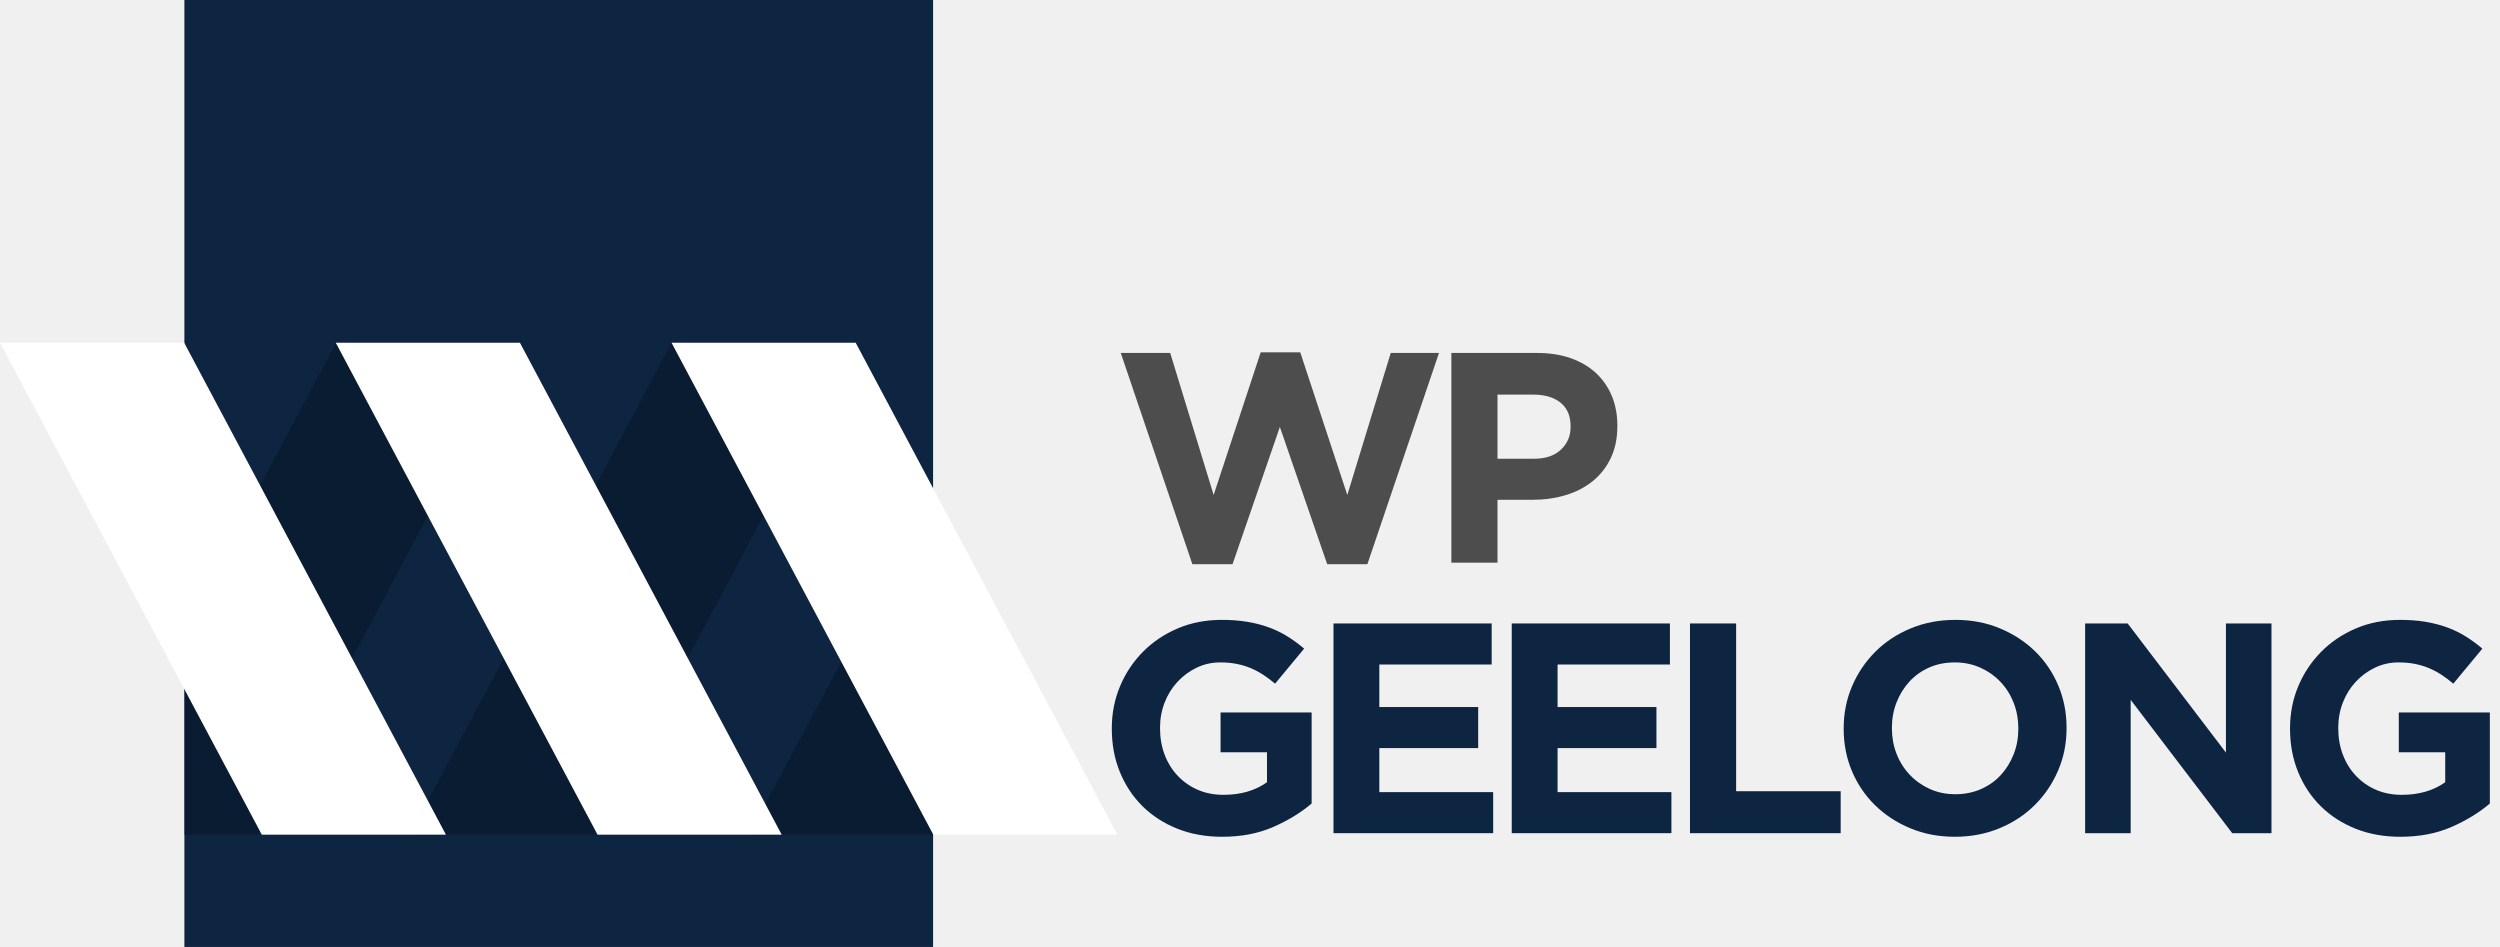
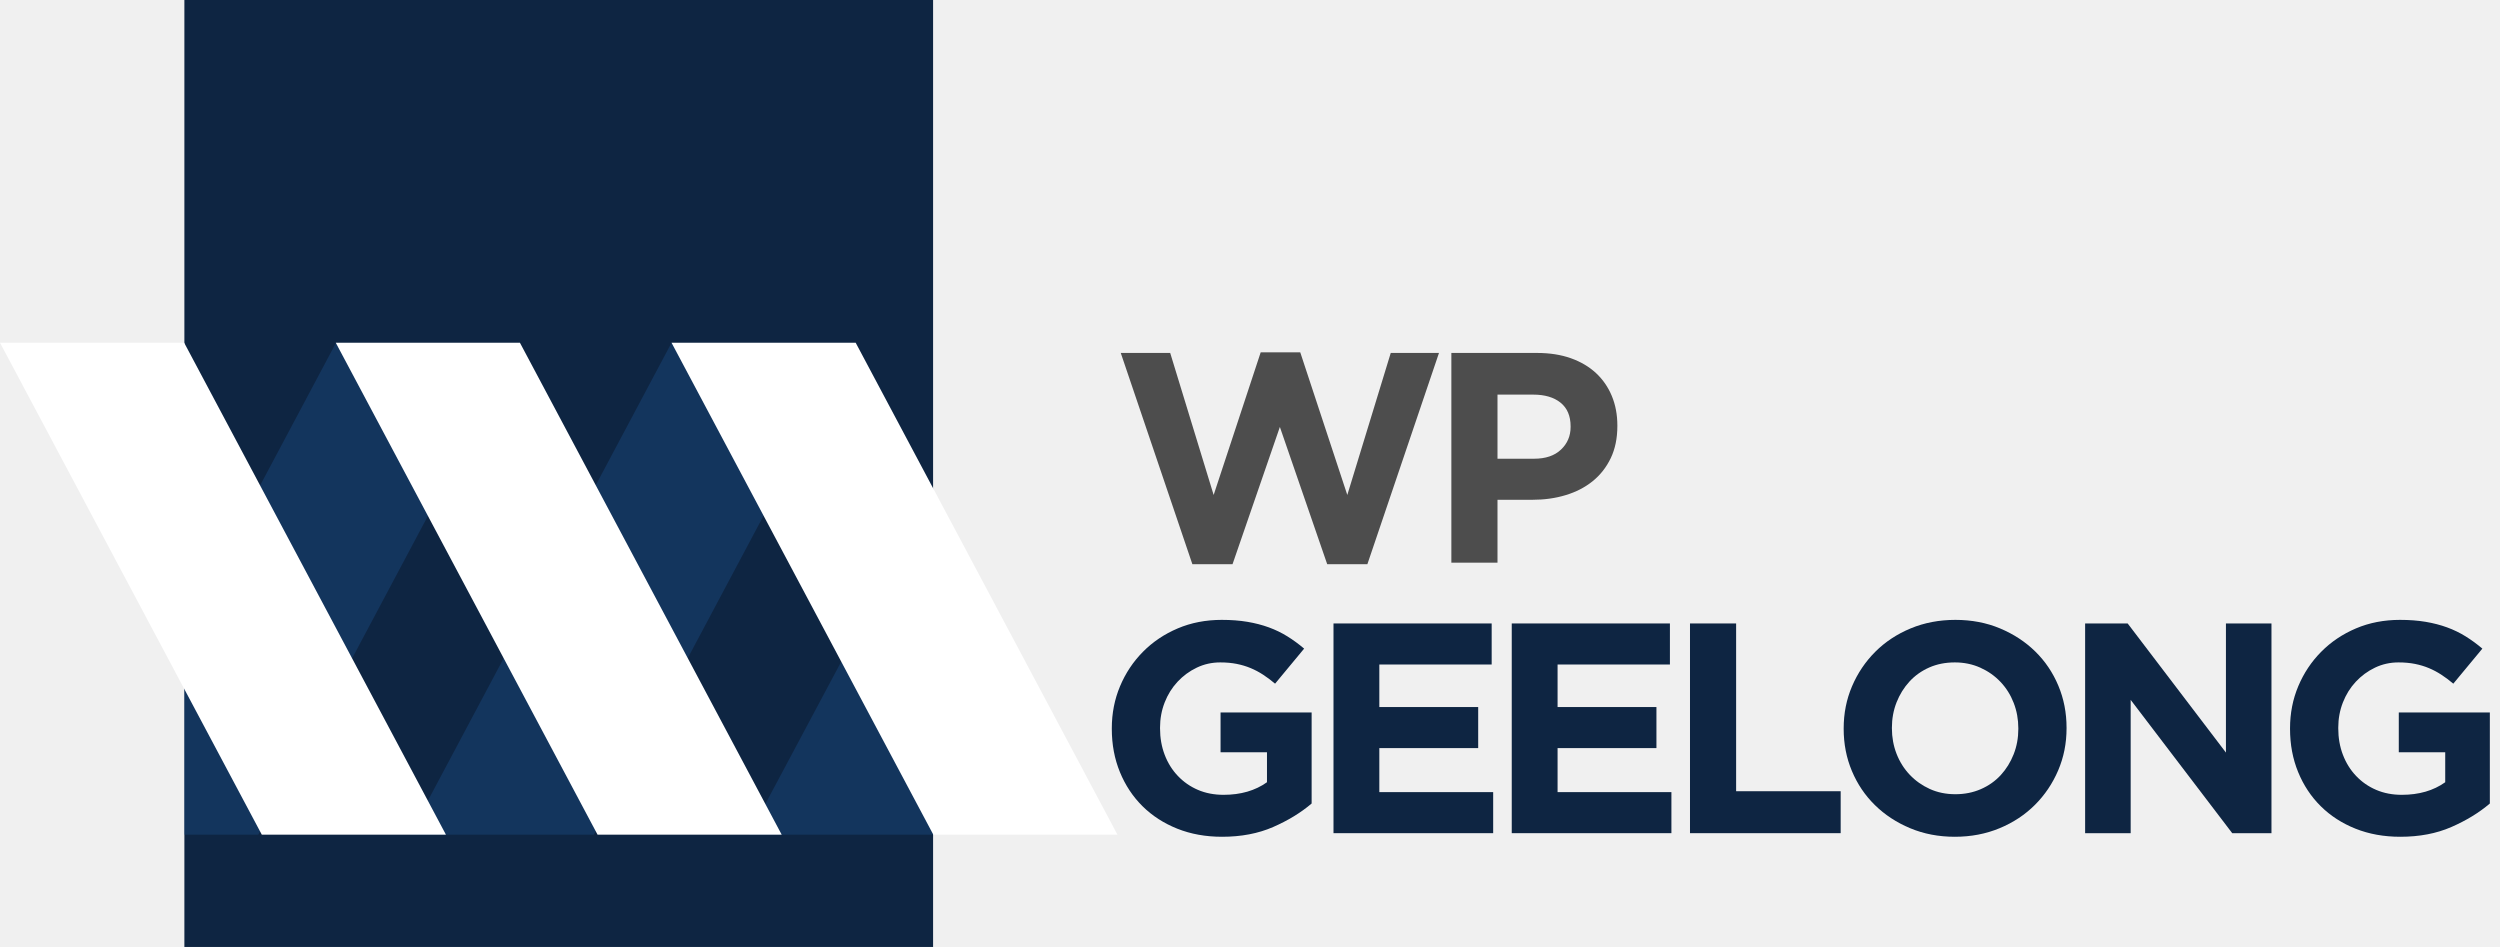
<svg xmlns="http://www.w3.org/2000/svg" width="100%" height="100%" viewBox="0 0 264 100" version="1.1" xml:space="preserve" style="fill-rule:evenodd;clip-rule:evenodd;stroke-linejoin:round;stroke-miterlimit:1.414;">
  <g>
    <rect x="19.471" y="0" width="79.063" height="100" style="fill:#0e2542;" />
-     <path d="M62.705,88.144l27.627,-51.916l-19.433,0l-27.626,51.916l19.432,0Z" style="fill:#071321;fill-opacity:0.494;fill-rule:nonzero;" />
-     <path d="M98.52,88.144l0.013,-36.455l-19.445,36.455l19.432,0Z" style="fill:#071321;fill-opacity:0.494;fill-rule:nonzero;" />
-     <path d="M27.273,88.144l27.627,-51.916l-19.432,0l-15.997,30.065l0,21.851l7.802,0Z" style="fill:#071321;fill-opacity:0.494;fill-rule:nonzero;" />
-     <path d="M27.648,88.144l-27.648,-51.953l19.447,0l27.645,51.953l-19.444,0l0,0Z" style="fill:#fff;fill-rule:nonzero;" />
+     <path d="M62.705,88.144l27.627,-51.916l-19.433,0l-27.626,51.916l19.432,0Z" style="fill:#1a4679;fill-opacity:0.494;fill-rule:nonzero;" />
+     <path d="M98.52,88.144l0.013,-36.455l-19.445,36.455l19.432,0Z" style="fill:#1a4679;fill-opacity:0.494;fill-rule:nonzero;" />
+     <path d="M27.273,88.144l27.627,-51.916l-19.432,0l-15.997,30.065l0,21.851l7.802,0Z" style="fill:#1a4679;fill-opacity:0.494;fill-rule:nonzero;" />
+     <path d="M27.648,88.144l-27.648,-51.953l19.447,0l27.645,51.953l-19.444,0Z" style="fill:#fff;fill-rule:nonzero;" />
    <path d="M63.103,88.144l-27.647,-51.953l19.447,0l27.645,51.953l-19.445,0Z" style="fill:#fff;fill-rule:nonzero;" />
-     <path d="M98.559,88.144l-27.646,-51.953l19.446,0l27.645,51.953l-19.445,0l0,0Z" style="fill:#fff;fill-rule:nonzero;" />
+     <path d="M98.559,88.144l-27.646,-51.953l19.446,0l27.645,51.953l-19.445,0Z" style="fill:#fff;fill-rule:nonzero;" />
    <path d="M118.352,37.271l5.221,0l4.588,14.998l4.968,-15.062l4.178,0l4.968,15.062l4.588,-14.998l5.094,0l-7.562,22.31l-4.242,0l-4.998,-14.493l-5,14.493l-4.24,0l-7.563,-22.31l0,0Z" style="fill:#4d4d4d;fill-rule:nonzero;" />
    <path d="M161.996,48.441c1.224,0 2.172,-0.322 2.847,-0.965c0.676,-0.643 1.013,-1.44 1.013,-2.388l0,-0.063c0,-1.098 -0.353,-1.932 -1.06,-2.501c-0.707,-0.571 -1.672,-0.853 -2.896,-0.853l-3.765,0l0,6.77l3.861,0Zm-8.733,-11.17l9.049,0c1.329,0 2.516,0.186 3.56,0.554c1.043,0.37 1.929,0.892 2.659,1.566c0.728,0.674 1.285,1.482 1.676,2.421c0.39,0.939 0.586,1.976 0.586,3.117l0,0.063c0,1.287 -0.233,2.415 -0.696,3.384c-0.465,0.971 -1.104,1.785 -1.914,2.44c-0.812,0.652 -1.763,1.143 -2.848,1.469c-1.088,0.33 -2.254,0.492 -3.498,0.492l-3.702,0l0,6.643l-4.872,0l0,-22.149l0,0Z" style="fill:#4d4d4d;fill-rule:nonzero;" />
    <g>
      <path d="M129.048,88.363c-1.729,0 -3.305,-0.286 -4.729,-0.855c-1.423,-0.569 -2.647,-1.36 -3.67,-2.373c-1.022,-1.012 -1.818,-2.214 -2.388,-3.606c-0.569,-1.392 -0.854,-2.91 -0.854,-4.556l0,-0.062c0,-1.583 0.29,-3.064 0.87,-4.446c0.58,-1.381 1.387,-2.593 2.42,-3.637c1.034,-1.044 2.256,-1.867 3.67,-2.468c1.413,-0.601 2.962,-0.901 4.65,-0.901c0.991,0 1.892,0.068 2.704,0.205c0.812,0.137 1.567,0.332 2.263,0.585c0.696,0.254 1.349,0.57 1.961,0.95c0.612,0.378 1.202,0.812 1.771,1.296l-3.068,3.701c-0.421,-0.359 -0.844,-0.675 -1.265,-0.948c-0.422,-0.275 -0.86,-0.507 -1.314,-0.696c-0.453,-0.191 -0.942,-0.337 -1.47,-0.444c-0.527,-0.105 -1.107,-0.157 -1.74,-0.157c-0.886,0 -1.714,0.184 -2.483,0.553c-0.771,0.369 -1.445,0.865 -2.025,1.487c-0.58,0.622 -1.034,1.349 -1.36,2.182c-0.327,0.834 -0.491,1.724 -0.491,2.674l0,0.064c0,1.012 0.164,1.945 0.491,2.798c0.326,0.855 0.79,1.599 1.392,2.231c0.601,0.633 1.308,1.123 2.118,1.471c0.812,0.348 1.715,0.522 2.706,0.522c1.813,0 3.342,-0.442 4.586,-1.329l0,-3.163l-4.902,0l0,-4.208l9.617,0l0,9.618c-1.139,0.97 -2.495,1.797 -4.065,2.482c-1.572,0.687 -3.37,1.03 -5.395,1.03l0,0Z" style="fill:#0e2542;fill-rule:nonzero;" />
      <path d="M140.817,65.837l16.703,0l0,4.335l-11.863,0l0,4.492l10.44,0l0,4.335l-10.44,0l0,4.649l12.022,0l0,4.335l-16.862,0l0,-22.146l0,0Z" style="fill:#0e2542;fill-rule:nonzero;" />
      <path d="M159.64,65.837l16.703,0l0,4.335l-11.863,0l0,4.492l10.44,0l0,4.335l-10.44,0l0,4.649l12.021,0l0,4.335l-16.861,0l0,-22.146l0,0Z" style="fill:#0e2542;fill-rule:nonzero;" />
      <path d="M178.463,65.837l4.872,0l0,17.716l11.04,0l0,4.43l-15.912,0l0,-22.146l0,0Z" style="fill:#0e2542;fill-rule:nonzero;" />
-       <path d="M206.492,83.869c0.969,0 1.865,-0.178 2.688,-0.537c0.823,-0.359 1.524,-0.855 2.104,-1.487c0.58,-0.633 1.033,-1.365 1.36,-2.198c0.328,-0.834 0.491,-1.724 0.491,-2.674l0,-0.062c0,-0.95 -0.163,-1.846 -0.491,-2.69c-0.327,-0.844 -0.791,-1.581 -1.392,-2.214c-0.6,-0.632 -1.312,-1.134 -2.135,-1.503c-0.822,-0.369 -1.718,-0.553 -2.689,-0.553c-0.991,0 -1.892,0.178 -2.704,0.537c-0.812,0.359 -1.508,0.855 -2.088,1.487c-0.58,0.633 -1.033,1.365 -1.361,2.198c-0.327,0.834 -0.49,1.724 -0.49,2.674l0,0.064c0,0.948 0.163,1.845 0.49,2.688c0.328,0.844 0.792,1.582 1.392,2.214c0.601,0.634 1.308,1.134 2.12,1.503c0.812,0.369 1.713,0.553 2.705,0.553l0,0Zm-0.064,4.494c-1.708,0 -3.279,-0.302 -4.713,-0.903c-1.435,-0.6 -2.674,-1.412 -3.718,-2.436c-1.044,-1.023 -1.856,-2.224 -2.436,-3.605c-0.58,-1.382 -0.869,-2.864 -0.869,-4.446l0,-0.062c0,-1.583 0.295,-3.064 0.885,-4.446c0.591,-1.381 1.408,-2.593 2.452,-3.637c1.044,-1.044 2.288,-1.867 3.734,-2.468c1.444,-0.601 3.02,-0.901 4.729,-0.901c1.708,0 3.279,0.3 4.713,0.901c1.434,0.601 2.674,1.413 3.718,2.436c1.044,1.023 1.856,2.225 2.436,3.607c0.58,1.381 0.869,2.862 0.869,4.444l0,0.064c0,1.581 -0.295,3.062 -0.885,4.444c-0.591,1.381 -1.408,2.594 -2.452,3.638c-1.044,1.044 -2.288,1.867 -3.734,2.467c-1.444,0.601 -3.021,0.903 -4.729,0.903l0,0Z" style="fill:#0e2542;fill-rule:nonzero;" />
+       <path d="M206.492,83.869c0.969,0 1.865,-0.178 2.688,-0.537c0.823,-0.359 1.524,-0.855 2.104,-1.487c0.58,-0.633 1.033,-1.365 1.36,-2.198c0.328,-0.834 0.491,-1.724 0.491,-2.674l0,-0.062c0,-0.95 -0.163,-1.846 -0.491,-2.69c-0.327,-0.844 -0.791,-1.581 -1.392,-2.214c-0.6,-0.632 -1.312,-1.134 -2.135,-1.503c-0.822,-0.369 -1.718,-0.553 -2.689,-0.553c-0.991,0 -1.892,0.178 -2.704,0.537c-0.812,0.359 -1.508,0.855 -2.088,1.487c-0.58,0.633 -1.033,1.365 -1.361,2.198c-0.327,0.834 -0.49,1.724 -0.49,2.674l0,0.064c0,0.948 0.163,1.845 0.49,2.688c0.328,0.844 0.792,1.582 1.392,2.214c0.601,0.634 1.308,1.134 2.12,1.503c0.812,0.369 1.713,0.553 2.705,0.553l0,0Zm-0.064,4.494c-1.708,0 -3.279,-0.302 -4.713,-0.903c-1.435,-0.6 -2.674,-1.412 -3.718,-2.436c-1.044,-1.023 -1.856,-2.224 -2.436,-3.605c-0.58,-1.382 -0.869,-2.864 -0.869,-4.446l0,-0.062c0,-1.583 0.295,-3.064 0.885,-4.446c0.591,-1.381 1.408,-2.593 2.452,-3.637c1.044,-1.044 2.288,-1.867 3.734,-2.468c1.444,-0.601 3.02,-0.901 4.729,-0.901c1.708,0 3.279,0.3 4.713,0.901c1.434,0.601 2.674,1.413 3.718,2.436c1.044,1.023 1.856,2.225 2.436,3.607c0.58,1.381 0.869,2.862 0.869,4.444l0,0.064c0,1.581 -0.295,3.062 -0.885,4.444c-0.591,1.381 -1.408,2.594 -2.452,3.638c-1.044,1.044 -2.288,1.867 -3.734,2.467c-1.444,0.601 -3.021,0.903 -4.729,0.903Z" style="fill:#0e2542;fill-rule:nonzero;" />
      <path d="M220.189,65.837l4.492,0l10.378,13.635l0,-13.635l4.808,0l0,22.146l-4.144,0l-10.724,-14.078l0,14.078l-4.81,0l0,-22.146l0,0Z" style="fill:#0e2542;fill-rule:nonzero;" />
      <path d="M253.469,88.363c-1.729,0 -3.305,-0.286 -4.729,-0.855c-1.423,-0.569 -2.647,-1.36 -3.669,-2.373c-1.023,-1.012 -1.819,-2.214 -2.388,-3.606c-0.57,-1.392 -0.855,-2.91 -0.855,-4.556l0,-0.062c0,-1.583 0.289,-3.064 0.869,-4.446c0.58,-1.381 1.387,-2.593 2.422,-3.637c1.033,-1.044 2.256,-1.867 3.669,-2.468c1.413,-0.601 2.963,-0.901 4.651,-0.901c0.99,0 1.892,0.068 2.704,0.205c0.812,0.137 1.566,0.332 2.262,0.585c0.696,0.254 1.35,0.57 1.962,0.95c0.61,0.378 1.201,0.812 1.77,1.296l-3.068,3.701c-0.421,-0.359 -0.844,-0.675 -1.265,-0.948c-0.423,-0.275 -0.86,-0.507 -1.313,-0.696c-0.454,-0.191 -0.944,-0.337 -1.471,-0.444c-0.528,-0.105 -1.108,-0.157 -1.74,-0.157c-0.885,0 -1.713,0.184 -2.484,0.553c-0.769,0.369 -1.444,0.865 -2.024,1.487c-0.58,0.622 -1.033,1.349 -1.36,2.182c-0.327,0.834 -0.491,1.724 -0.491,2.674l0,0.064c0,1.012 0.164,1.945 0.491,2.798c0.327,0.855 0.791,1.599 1.392,2.231c0.6,0.633 1.307,1.123 2.119,1.471c0.812,0.348 1.713,0.522 2.705,0.522c1.813,0 3.343,-0.442 4.587,-1.329l0,-3.163l-4.903,0l0,-4.208l9.616,0l0,9.618c-1.139,0.97 -2.493,1.797 -4.064,2.482c-1.572,0.687 -3.369,1.03 -5.395,1.03l0,0Z" style="fill:#0e2542;fill-rule:nonzero;" />
    </g>
  </g>
</svg>
